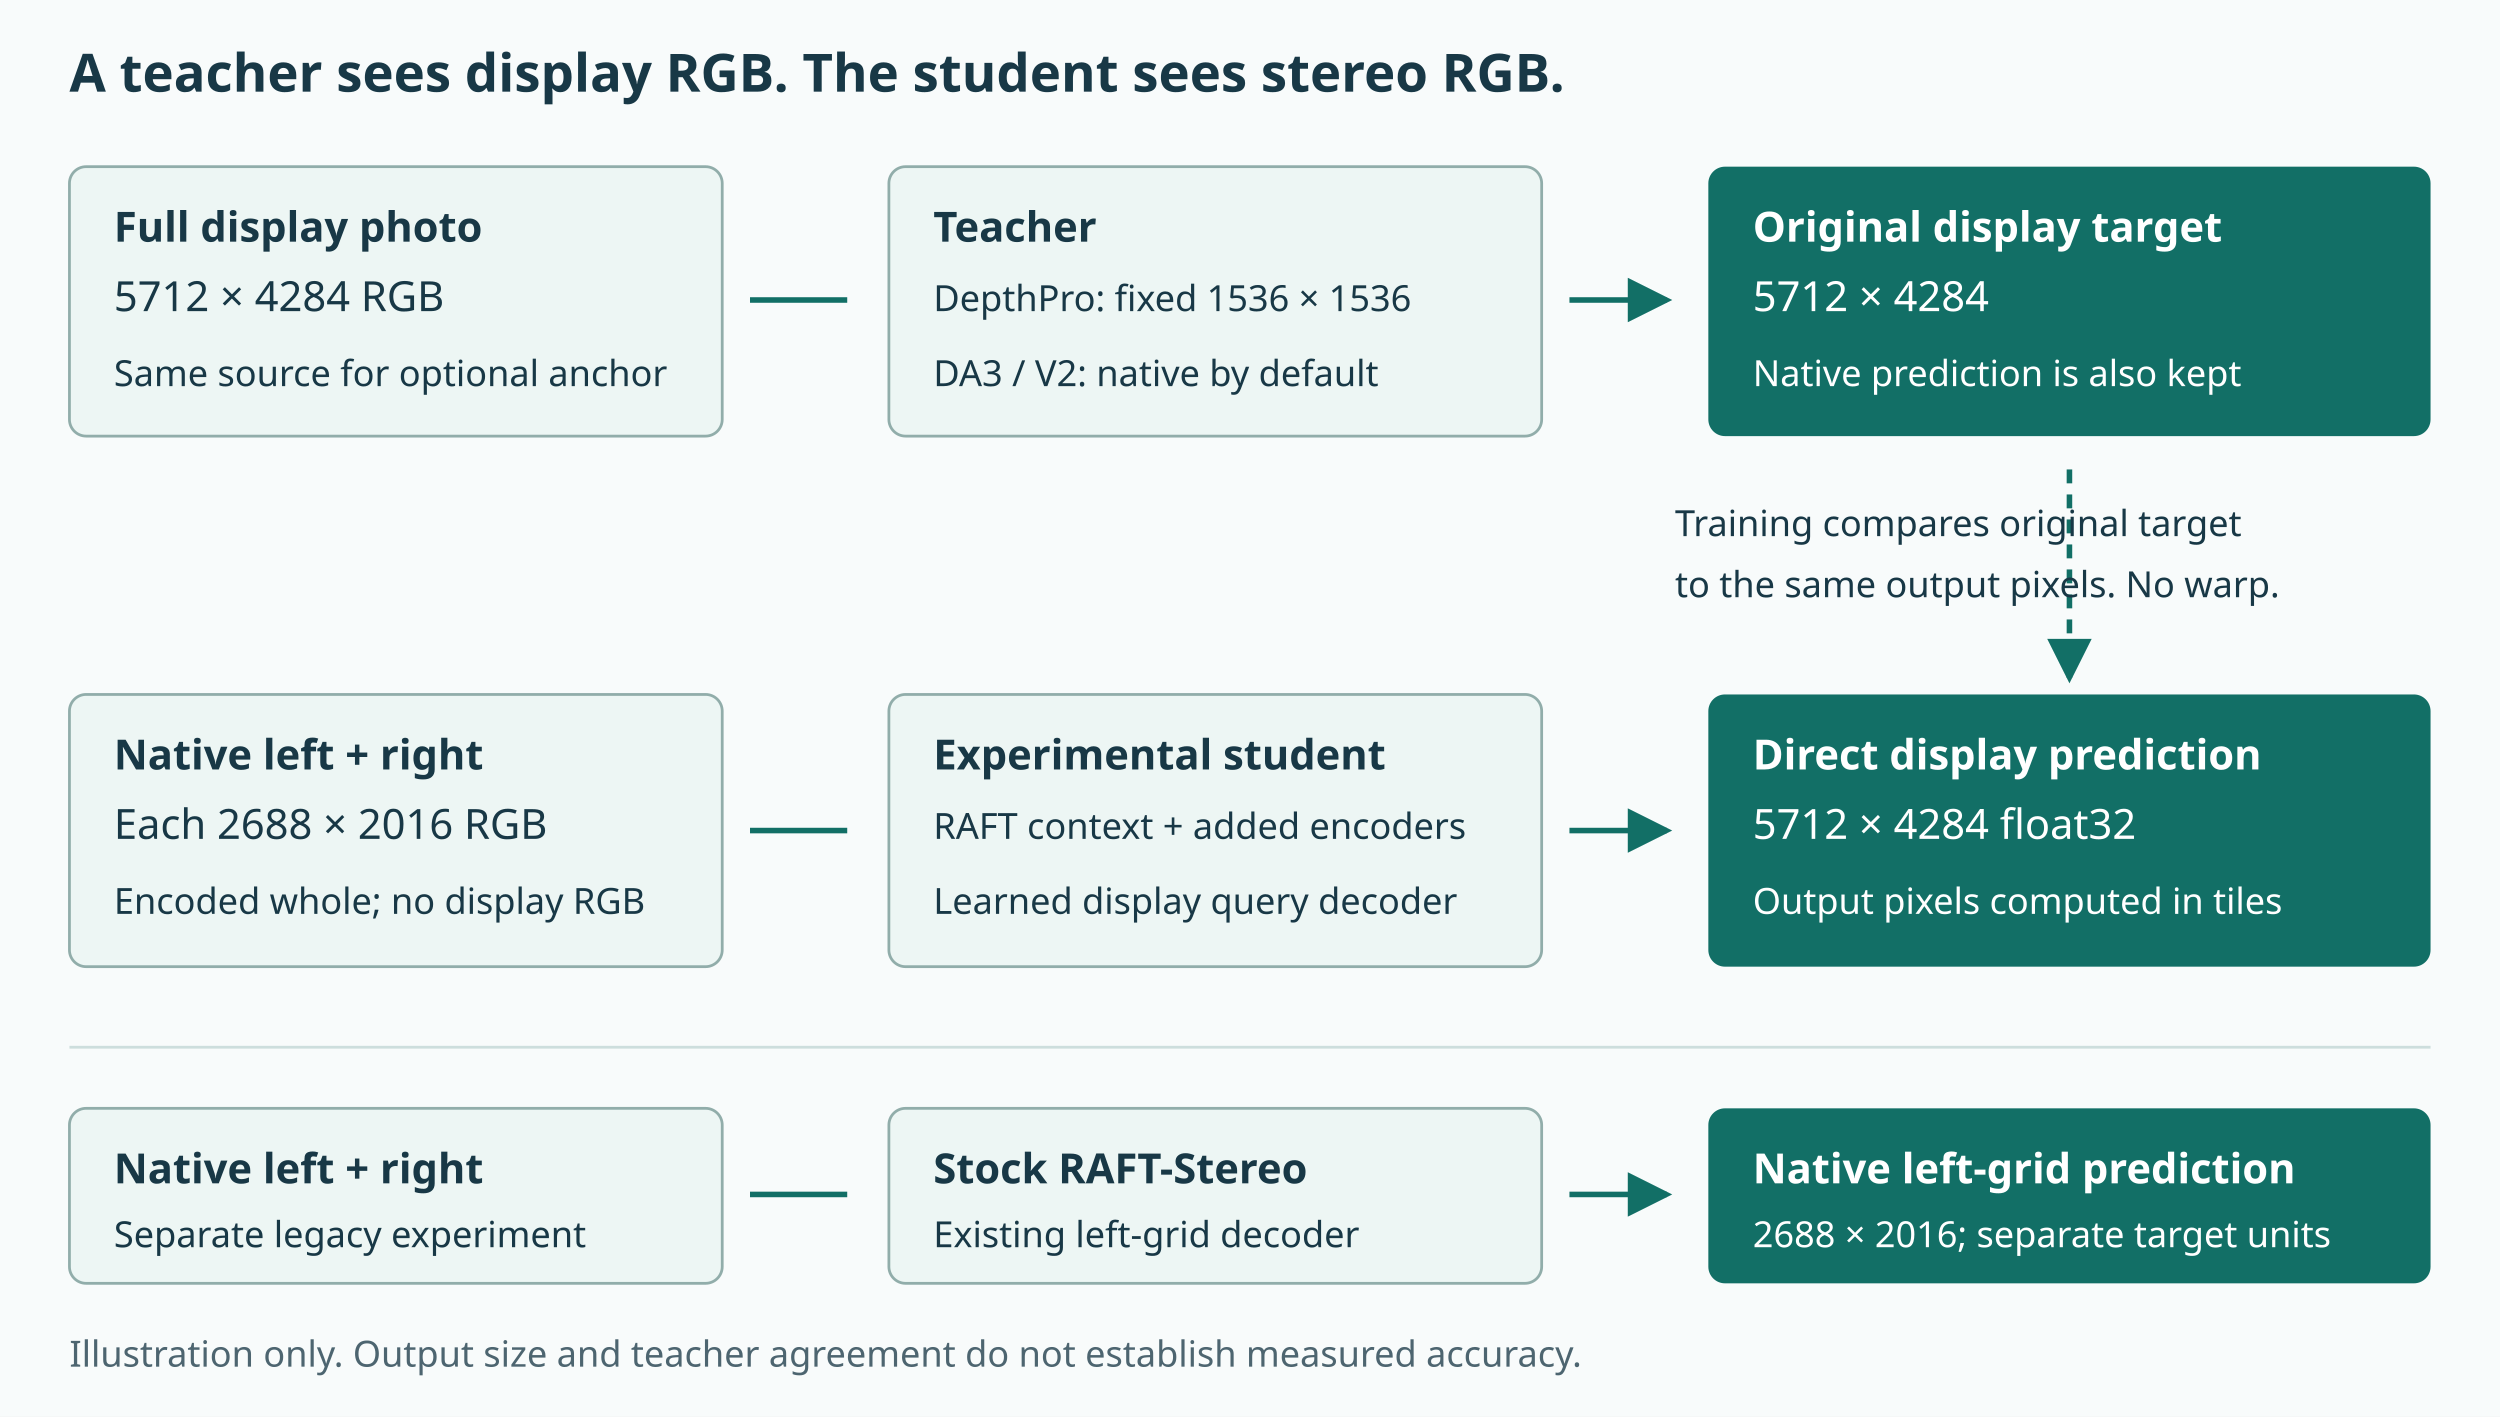
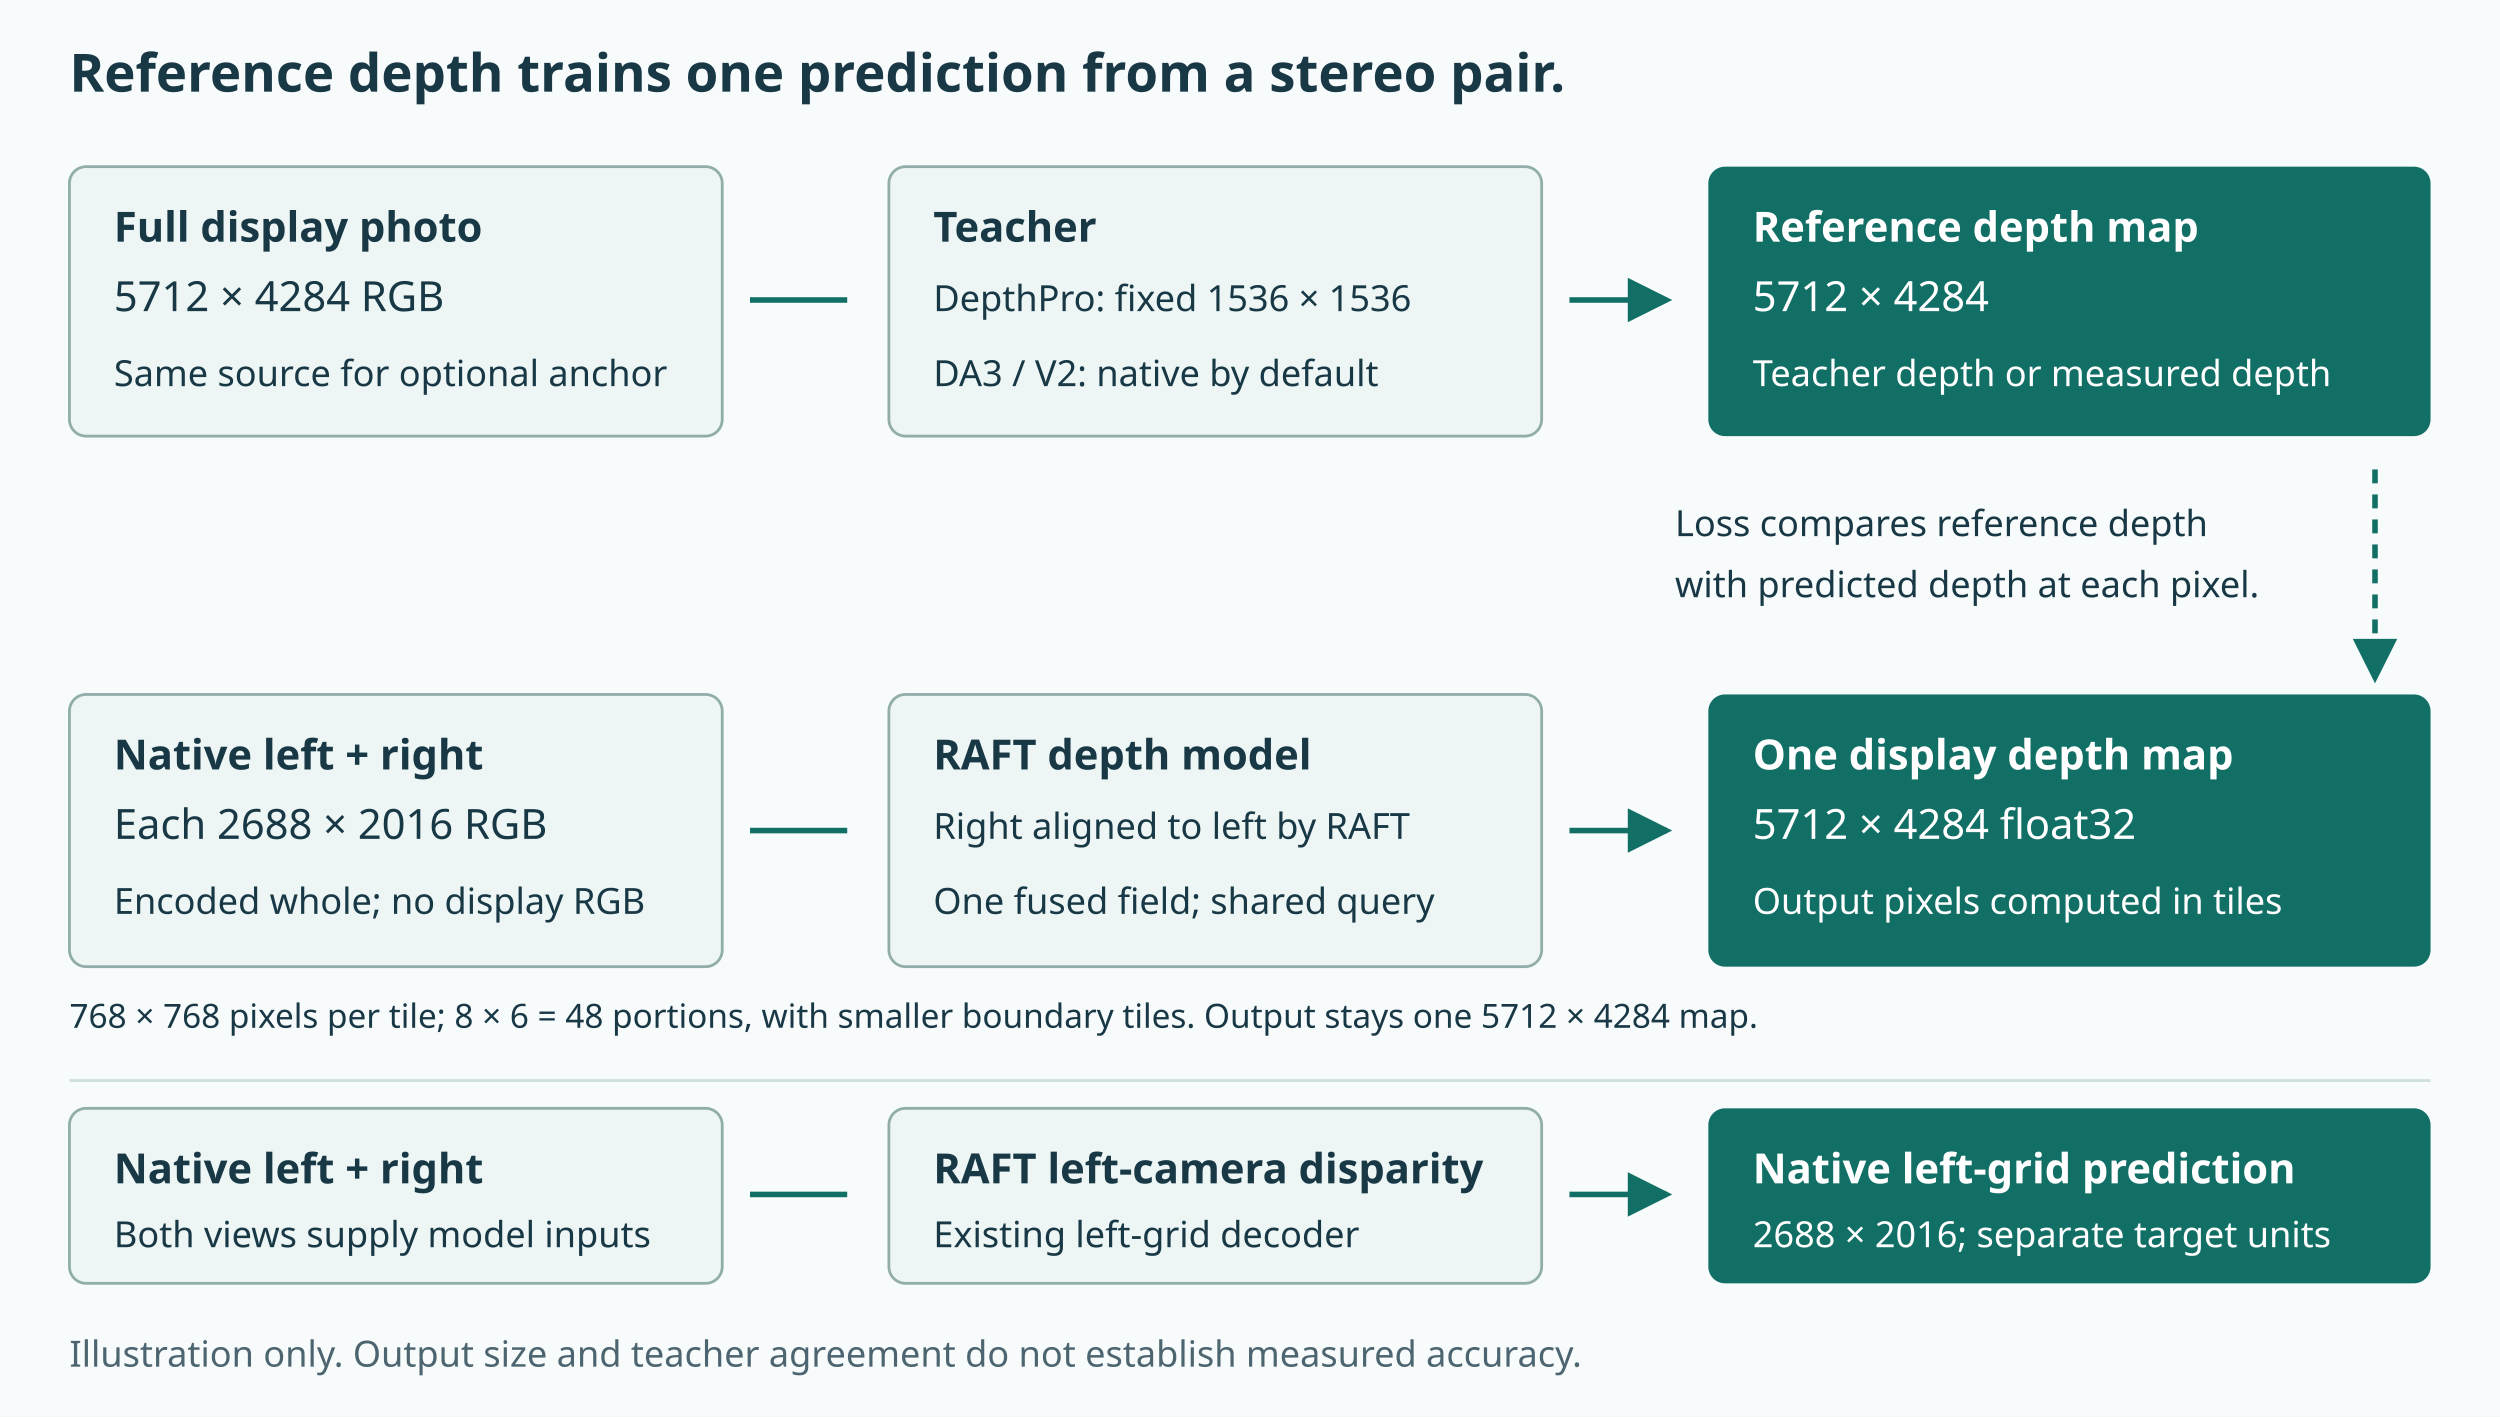
<svg xmlns="http://www.w3.org/2000/svg" width="900" height="510" viewBox="0 0 900 510" role="img" aria-labelledby="title desc">
  <defs>
    <marker id="arrow" markerWidth="8" markerHeight="8" refX="7" refY="4" orient="auto">
      <path d="M0 0 8 4 0 8" fill="#126f66" />
    </marker>
  </defs>
  <rect width="900" height="510" fill="#f8fbfb" />
  <g font-family="system-ui,sans-serif" fill="#183846">
-     <text x="25" y="33" font-size="19" font-weight="700">A teacher sees display RGB. The student sees stereo RGB.</text>
+     <text x="25" y="33" font-size="19" font-weight="700">Reference depth trains one prediction from a stereo pair.</text>
    <g font-size="15">
      <rect x="25" y="60" width="235" height="97" rx="6" fill="#edf6f4" stroke="#91adaa" />
      <text x="41" y="87" font-weight="700">Full display photo</text>
      <text x="41" y="112">5712 × 4284 RGB</text>
      <text x="41" y="139" font-size="13">Same source for optional anchor</text>
      <rect x="320" y="60" width="235" height="97" rx="6" fill="#edf6f4" stroke="#91adaa" />
      <text x="336" y="87" font-weight="700">Teacher</text>
      <text x="336" y="112" font-size="13">DepthPro: fixed 1536 × 1536</text>
      <text x="336" y="139" font-size="13">DA3 / V2: native by default</text>
      <rect x="615" y="60" width="260" height="97" rx="6" fill="#126f66" />
-       <text x="631" y="87" fill="#fff" font-weight="700">Original display target</text>
+       <text x="631" y="87" fill="#fff" font-weight="700">Reference depth map</text>
      <text x="631" y="112" fill="#fff">5712 × 4284</text>
-       <text x="631" y="139" fill="#fff" font-size="13">Native prediction is also kept</text>
+       <text x="631" y="139" fill="#fff" font-size="13">Teacher depth or measured depth</text>
      <path d="M270 108H305 M565 108H600" fill="none" stroke="#126f66" stroke-width="2" marker-end="url(#arrow)" />
-       <path d="M745 169V244" fill="none" stroke="#126f66" stroke-width="2" stroke-dasharray="5 4" marker-end="url(#arrow)" />
-       <text x="603" y="193" font-size="13">Training compares original target</text>
-       <text x="603" y="215" font-size="13">to the same output pixels. No warp.</text>
+       <path d="M855 169V244" fill="none" stroke="#126f66" stroke-width="2" stroke-dasharray="5 4" marker-end="url(#arrow)" />
+       <text x="603" y="193" font-size="13">Loss compares reference depth</text>
+       <text x="603" y="215" font-size="13">with predicted depth at each pixel.</text>
      <rect x="25" y="250" width="235" height="98" rx="6" fill="#edf6f4" stroke="#91adaa" />
      <text x="41" y="277" font-weight="700">Native left + right</text>
      <text x="41" y="302">Each 2688 × 2016 RGB</text>
      <text x="41" y="329" font-size="13">Encoded whole; no display RGB</text>
      <rect x="320" y="250" width="235" height="98" rx="6" fill="#edf6f4" stroke="#91adaa" />
-       <text x="336" y="277" font-weight="700">Experimental student</text>
-       <text x="336" y="302" font-size="13">RAFT context + added encoders</text>
-       <text x="336" y="329" font-size="13">Learned display query decoder</text>
+       <text x="336" y="277" font-weight="700">RAFT depth model</text>
+       <text x="336" y="302" font-size="13">Right aligned to left by RAFT</text>
+       <text x="336" y="329" font-size="13">One fused field; shared query</text>
      <rect x="615" y="250" width="260" height="98" rx="6" fill="#126f66" />
-       <text x="631" y="277" fill="#fff" font-weight="700">Direct display prediction</text>
+       <text x="631" y="277" fill="#fff" font-weight="700">One display depth map</text>
      <text x="631" y="302" fill="#fff">5712 × 4284 float32</text>
      <text x="631" y="329" fill="#fff" font-size="13">Output pixels computed in tiles</text>
      <path d="M270 299H305 M565 299H600" fill="none" stroke="#126f66" stroke-width="2" marker-end="url(#arrow)" />
-       <path d="M25 377H875" stroke="#cddedd" />
+       <text x="25" y="370" font-size="12">768 × 768 pixels per tile; 8 × 6 = 48 portions, with smaller boundary tiles. Output stays one 5712 × 4284 map.</text>
+       <path d="M25 389H875" stroke="#cddedd" />
      <rect x="25" y="399" width="235" height="63" rx="6" fill="#edf6f4" stroke="#91adaa" />
      <text x="41" y="426" font-weight="700">Native left + right</text>
-       <text x="41" y="449" font-size="13">Separate legacy experiment</text>
+       <text x="41" y="449" font-size="13">Both views supply model inputs</text>
      <rect x="320" y="399" width="235" height="63" rx="6" fill="#edf6f4" stroke="#91adaa" />
-       <text x="336" y="426" font-weight="700">Stock RAFT-Stereo</text>
+       <text x="336" y="426" font-weight="700">RAFT left-camera disparity</text>
      <text x="336" y="449" font-size="13">Existing left-grid decoder</text>
      <rect x="615" y="399" width="260" height="63" rx="6" fill="#126f66" />
      <text x="631" y="426" fill="#fff" font-weight="700">Native left-grid prediction</text>
      <text x="631" y="449" fill="#fff" font-size="13">2688 × 2016; separate target units</text>
      <path d="M270 430H305 M565 430H600" fill="none" stroke="#126f66" stroke-width="2" marker-end="url(#arrow)" />
    </g>
    <text x="25" y="492" font-size="13" fill="#4d6570">Illustration only. Output size and teacher agreement do not establish measured accuracy.</text>
  </g>
</svg>
